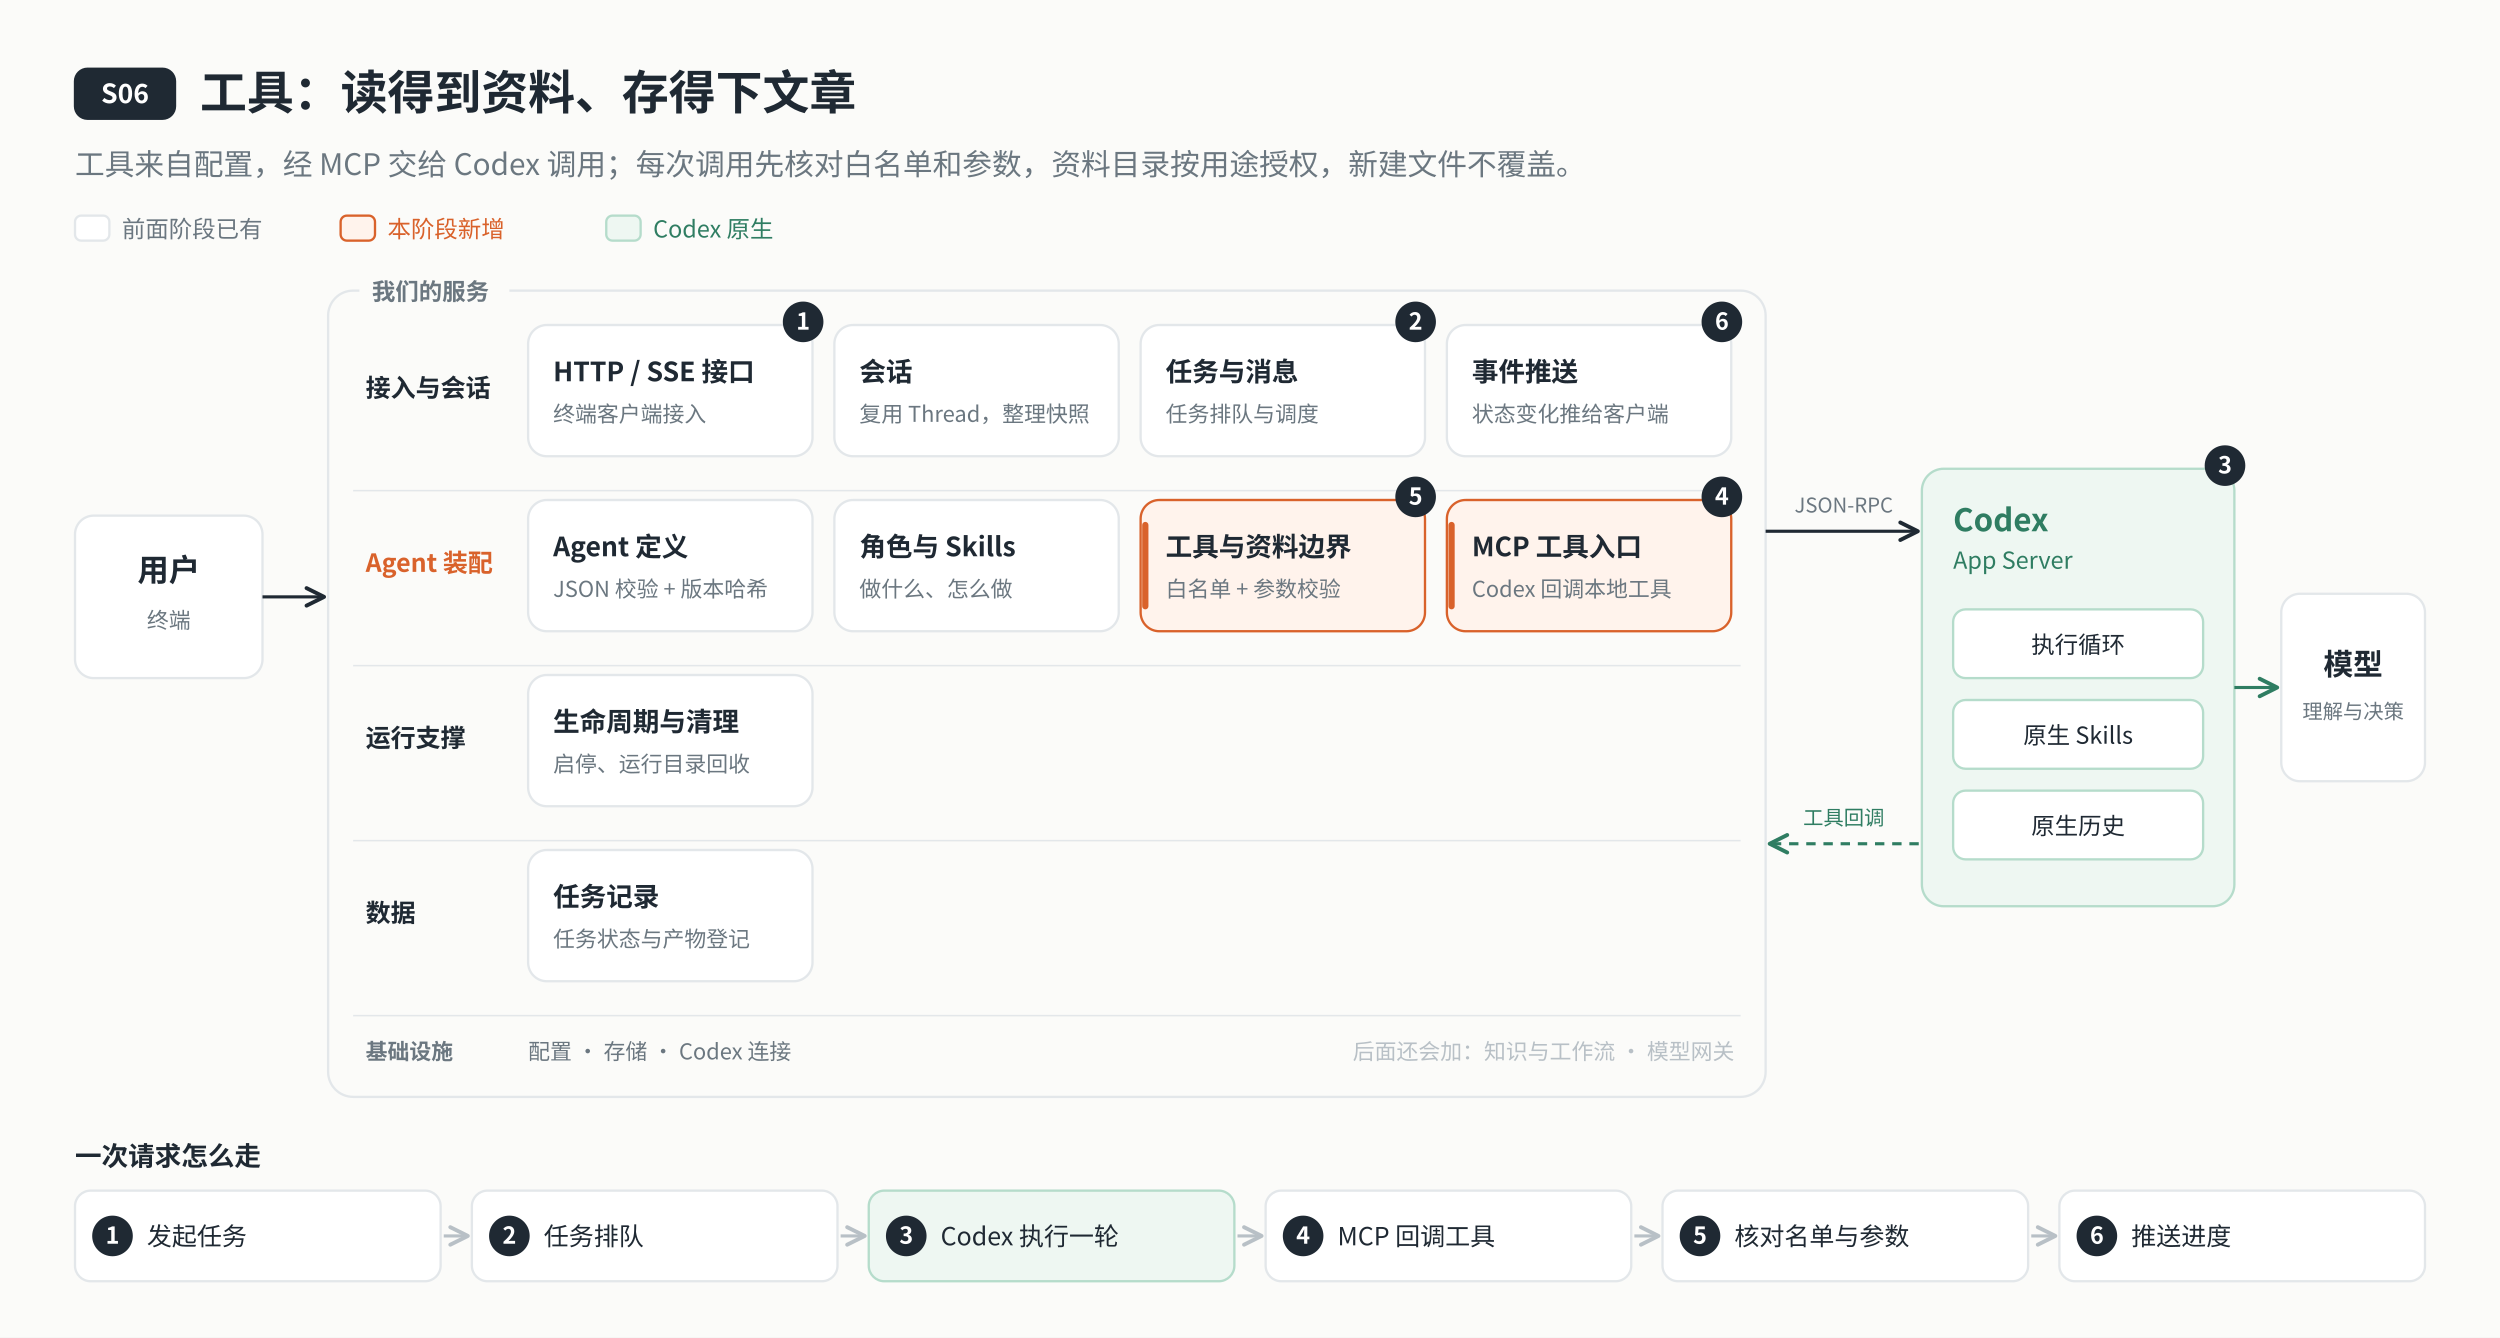
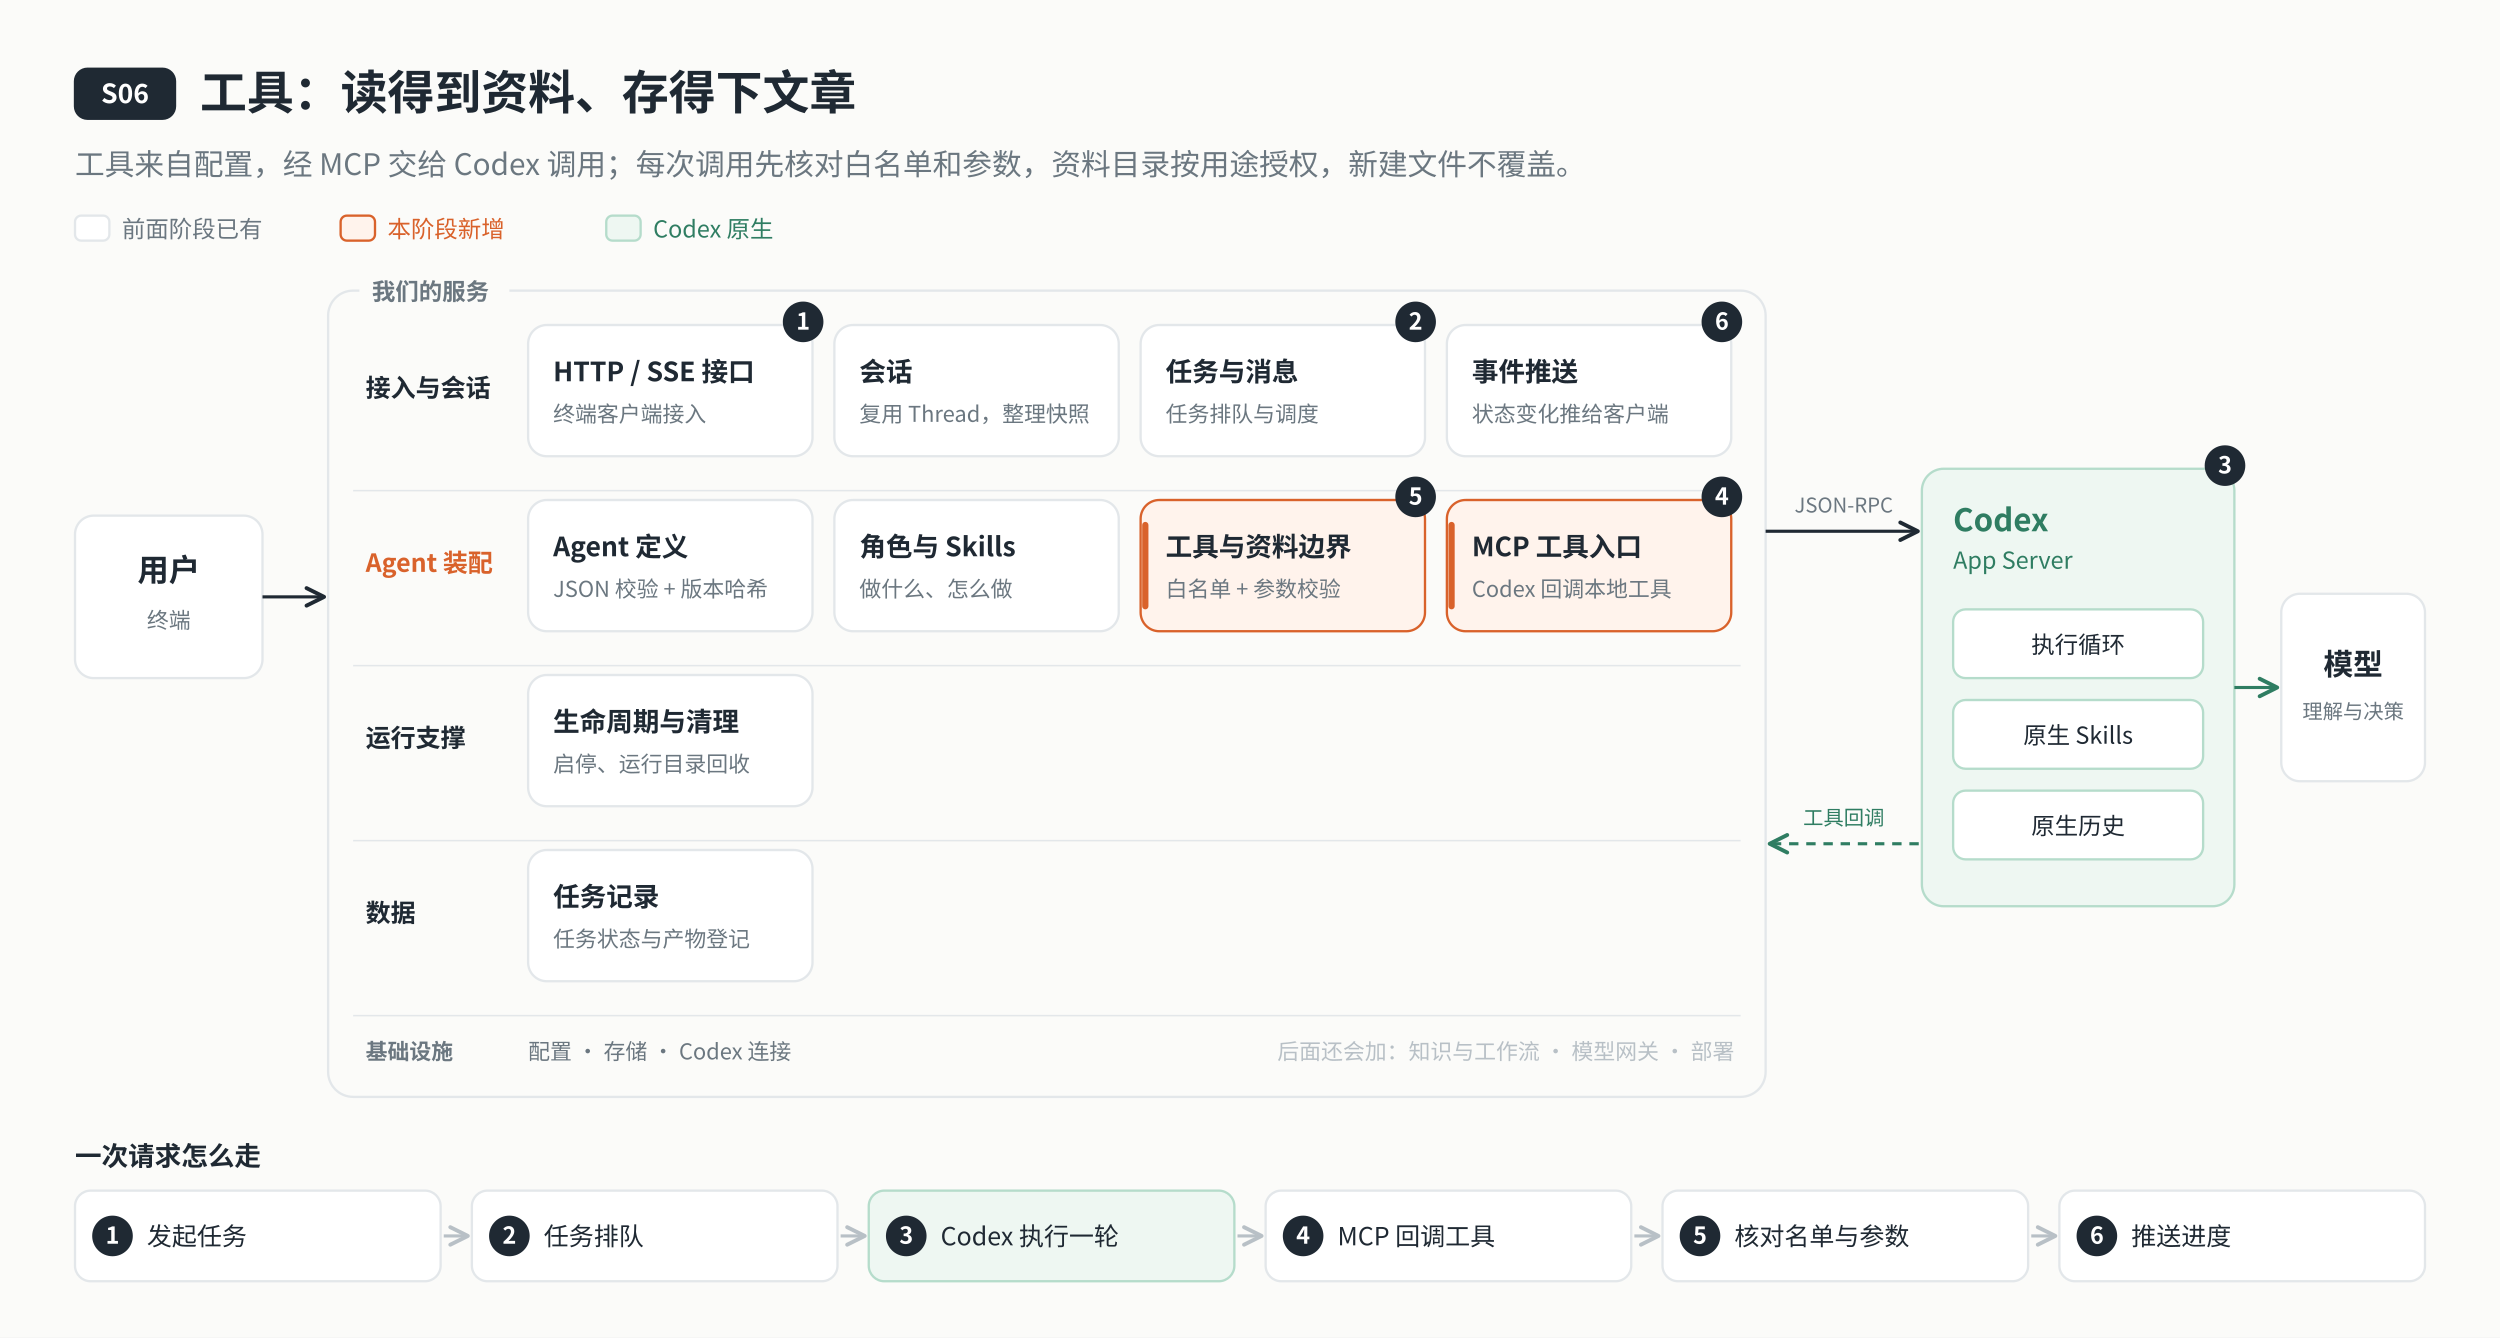
<svg xmlns="http://www.w3.org/2000/svg" width="1600" height="856" viewBox="0 0 1600 856" role="img" aria-labelledby="title desc">
  <defs>
    <marker id="mB8C0C6" viewBox="0 0 10 10" refX="8" refY="5" markerWidth="7" markerHeight="7" orient="auto-start-reverse">
      <path d="M1 1 L9 5 L1 9" fill="none" stroke="#B8C0C6" stroke-width="1.8" stroke-linecap="round" stroke-linejoin="round" />
    </marker>
    <marker id="m1F2933" viewBox="0 0 10 10" refX="8" refY="5" markerWidth="7" markerHeight="7" orient="auto-start-reverse">
      <path d="M1 1 L9 5 L1 9" fill="none" stroke="#1F2933" stroke-width="1.8" stroke-linecap="round" stroke-linejoin="round" />
    </marker>
    <marker id="m2F7D62" viewBox="0 0 10 10" refX="8" refY="5" markerWidth="7" markerHeight="7" orient="auto-start-reverse">
      <path d="M1 1 L9 5 L1 9" fill="none" stroke="#2F7D62" stroke-width="1.8" stroke-linecap="round" stroke-linejoin="round" />
    </marker>
  </defs>
  <g font-family="PingFang SC, Microsoft YaHei, Noto Sans CJK SC, sans-serif">
    <rect x="0" y="0" width="1600" height="856" fill="#FBFBF9" />
    <rect x="48" y="44" width="64" height="32" rx="8" fill="#1F2933" stroke="#1F2933" stroke-width="1.5" />
    <text x="80" y="66" font-size="17" fill="#fff" font-weight="700" text-anchor="middle">S06</text>
    <text x="128" y="70" font-size="30" fill="#1F2933" font-weight="700" text-anchor="start">工具：读得到资料、存得下文章</text>
    <text x="48" y="112" font-size="19" fill="#6B7780" font-weight="400" text-anchor="start">工具来自配置，经 MCP 交给 Codex 调用；每次调用先核对白名单和参数，资料目录按用途授权，新建文件不覆盖。</text>
    <rect x="48" y="138" width="22" height="16" rx="4" fill="#FFFFFF" stroke="#E3E7EA" stroke-width="1.5" />
    <text x="78" y="152" font-size="15" fill="#6B7780" font-weight="400" text-anchor="start">前面阶段已有</text>
    <rect x="218" y="138" width="22" height="16" rx="4" fill="#FFF3EC" stroke="#D9622B" stroke-width="1.5" />
    <text x="248" y="152" font-size="15" fill="#D9622B" font-weight="400" text-anchor="start">本阶段新增</text>
    <rect x="388" y="138" width="22" height="16" rx="4" fill="#EEF7F2" stroke="#B5DCCB" stroke-width="1.5" />
    <text x="418" y="152" font-size="15" fill="#2F7D62" font-weight="400" text-anchor="start">Codex 原生</text>
    <rect x="48" y="330" width="120" height="104" rx="12" fill="#FFFFFF" stroke="#E3E7EA" stroke-width="1.5" />
    <text x="108" y="372" font-size="20" fill="#1F2933" font-weight="600" text-anchor="middle">用户</text>
    <text x="108" y="402" font-size="14" fill="#6B7780" font-weight="400" text-anchor="middle">终端</text>
    <rect x="210" y="186" width="920" height="516" rx="16" fill="none" stroke="#E3E7EA" stroke-width="1.5" />
    <rect x="230" y="175" width="96" height="22" fill="#FBFBF9" />
    <text x="238" y="192" font-size="15" fill="#6B7780" font-weight="600" text-anchor="start">我们的服务</text>
    <text x="234" y="254" font-size="16" fill="#1F2933" font-weight="600" text-anchor="start">接入与会话</text>
    <rect x="338" y="208" width="182" height="84" rx="12" fill="#FFFFFF" stroke="#E3E7EA" stroke-width="1.5" />
    <text x="354" y="244" font-size="17" fill="#1F2933" font-weight="600" text-anchor="start">HTTP / SSE 接口</text>
    <text x="354" y="270" font-size="14" fill="#6B7780" font-weight="400" text-anchor="start">终端客户端接入</text>
    <rect x="534" y="208" width="182" height="84" rx="12" fill="#FFFFFF" stroke="#E3E7EA" stroke-width="1.5" />
    <text x="550" y="244" font-size="17" fill="#1F2933" font-weight="600" text-anchor="start">会话</text>
    <text x="550" y="270" font-size="14" fill="#6B7780" font-weight="400" text-anchor="start">复用 Thread，整理快照</text>
    <rect x="730" y="208" width="182" height="84" rx="12" fill="#FFFFFF" stroke="#E3E7EA" stroke-width="1.5" />
    <text x="746" y="244" font-size="17" fill="#1F2933" font-weight="600" text-anchor="start">任务与消息</text>
    <text x="746" y="270" font-size="14" fill="#6B7780" font-weight="400" text-anchor="start">任务排队与调度</text>
    <rect x="926" y="208" width="182" height="84" rx="12" fill="#FFFFFF" stroke="#E3E7EA" stroke-width="1.5" />
    <text x="942" y="244" font-size="17" fill="#1F2933" font-weight="600" text-anchor="start">事件推送</text>
    <text x="942" y="270" font-size="14" fill="#6B7780" font-weight="400" text-anchor="start">状态变化推给客户端</text>
    <text x="234" y="366" font-size="16" fill="#D9622B" font-weight="600" text-anchor="start">Agent 装配</text>
    <line x1="226" y1="314" x2="1114" y2="314" stroke="#E3E7EA" stroke-width="1" />
    <rect x="338" y="320" width="182" height="84" rx="12" fill="#FFFFFF" stroke="#E3E7EA" stroke-width="1.5" />
    <text x="354" y="356" font-size="17" fill="#1F2933" font-weight="600" text-anchor="start">Agent 定义</text>
    <text x="354" y="382" font-size="14" fill="#6B7780" font-weight="400" text-anchor="start">JSON 校验 + 版本哈希</text>
    <rect x="534" y="320" width="182" height="84" rx="12" fill="#FFFFFF" stroke="#E3E7EA" stroke-width="1.5" />
    <text x="550" y="356" font-size="17" fill="#1F2933" font-weight="600" text-anchor="start">角色与 Skills</text>
    <text x="550" y="382" font-size="14" fill="#6B7780" font-weight="400" text-anchor="start">做什么、怎么做</text>
    <rect x="730" y="320" width="182" height="84" rx="12" fill="#FFF3EC" stroke="#D9622B" stroke-width="1.5" />
    <rect x="731" y="334" width="4" height="56" rx="2" fill="#D9622B" />
    <text x="746" y="356" font-size="17" fill="#1F2933" font-weight="600" text-anchor="start">工具与资料边界</text>
    <text x="746" y="382" font-size="14" fill="#6B7780" font-weight="400" text-anchor="start">白名单 + 参数校验</text>
    <rect x="926" y="320" width="182" height="84" rx="12" fill="#FFF3EC" stroke="#D9622B" stroke-width="1.5" />
    <rect x="927" y="334" width="4" height="56" rx="2" fill="#D9622B" />
    <text x="942" y="356" font-size="17" fill="#1F2933" font-weight="600" text-anchor="start">MCP 工具入口</text>
    <text x="942" y="382" font-size="14" fill="#6B7780" font-weight="400" text-anchor="start">Codex 回调本地工具</text>
    <text x="234" y="478" font-size="16" fill="#1F2933" font-weight="600" text-anchor="start">运行支撑</text>
    <line x1="226" y1="426" x2="1114" y2="426" stroke="#E3E7EA" stroke-width="1" />
    <rect x="338" y="432" width="182" height="84" rx="12" fill="#FFFFFF" stroke="#E3E7EA" stroke-width="1.5" />
    <text x="354" y="468" font-size="17" fill="#1F2933" font-weight="600" text-anchor="start">生命周期与清理</text>
    <text x="354" y="494" font-size="14" fill="#6B7780" font-weight="400" text-anchor="start">启停、运行目录回收</text>
    <text x="234" y="590" font-size="16" fill="#1F2933" font-weight="600" text-anchor="start">数据</text>
    <line x1="226" y1="538" x2="1114" y2="538" stroke="#E3E7EA" stroke-width="1" />
    <rect x="338" y="544" width="182" height="84" rx="12" fill="#FFFFFF" stroke="#E3E7EA" stroke-width="1.5" />
    <text x="354" y="580" font-size="17" fill="#1F2933" font-weight="600" text-anchor="start">任务记录</text>
    <text x="354" y="606" font-size="14" fill="#6B7780" font-weight="400" text-anchor="start">任务状态与产物登记</text>
    <line x1="226" y1="650" x2="1114" y2="650" stroke="#E3E7EA" stroke-width="1" />
    <text x="234" y="678" font-size="14" fill="#6B7780" font-weight="600" text-anchor="start">基础设施</text>
    <text x="338" y="678" font-size="14" fill="#6B7780" font-weight="400" text-anchor="start">配置 · 存储 · Codex 连接</text>
-     <text x="1110" y="678" font-size="14" fill="#B8C0C6" font-weight="400" text-anchor="end">后面还会加：知识与工作流 · 模型网关</text>
+     <text x="1110" y="678" font-size="14" fill="#B8C0C6" font-weight="400" text-anchor="end">后面还会加：知识与工作流 · 模型网关 · 部署</text>
    <rect x="1230" y="300" width="200" height="280" rx="14" fill="#EEF7F2" stroke="#B5DCCB" stroke-width="1.5" />
    <text x="1250" y="340" font-size="20" fill="#2F7D62" font-weight="700" text-anchor="start">Codex</text>
    <text x="1250" y="364" font-size="15" fill="#2F7D62" font-weight="400" text-anchor="start">App Server</text>
    <rect x="1250" y="390" width="160" height="44" rx="8" fill="#FFFFFF" stroke="#B5DCCB" stroke-width="1.5" />
    <text x="1330" y="418" font-size="15" fill="#1F2933" font-weight="500" text-anchor="middle">执行循环</text>
    <rect x="1250" y="448" width="160" height="44" rx="8" fill="#FFFFFF" stroke="#B5DCCB" stroke-width="1.5" />
    <text x="1330" y="476" font-size="15" fill="#1F2933" font-weight="500" text-anchor="middle">原生 Skills</text>
    <rect x="1250" y="506" width="160" height="44" rx="8" fill="#FFFFFF" stroke="#B5DCCB" stroke-width="1.5" />
    <text x="1330" y="534" font-size="15" fill="#1F2933" font-weight="500" text-anchor="middle">原生历史</text>
    <rect x="1460" y="380" width="92" height="120" rx="12" fill="#FFFFFF" stroke="#E3E7EA" stroke-width="1.5" />
    <text x="1506" y="432" font-size="19" fill="#1F2933" font-weight="600" text-anchor="middle">模型</text>
    <text x="1506" y="460" font-size="13" fill="#6B7780" font-weight="400" text-anchor="middle">理解与决策</text>
    <path d="M168,382 L206,382" fill="none" stroke="#1F2933" stroke-width="2" marker-end="url(#m1F2933)" />
    <path d="M1130,340 L1226,340" fill="none" stroke="#1F2933" stroke-width="2" marker-end="url(#m1F2933)" />
    <text x="1180" y="328" font-size="13" fill="#6B7780" font-weight="500" text-anchor="middle">JSON-RPC</text>
    <path d="M1228,540 L1134,540" fill="none" stroke="#2F7D62" stroke-width="2" stroke-dasharray="6 5" marker-end="url(#m2F7D62)" />
    <text x="1180" y="528" font-size="13" fill="#2F7D62" font-weight="500" text-anchor="middle">工具回调</text>
    <path d="M1430,440 L1456,440" fill="none" stroke="#2F7D62" stroke-width="2" marker-end="url(#m2F7D62)" />
    <circle cx="514" cy="206" r="13" fill="#1F2933" />
    <text x="514" y="211" font-size="15" fill="#fff" font-weight="700" text-anchor="middle">1</text>
    <circle cx="906" cy="206" r="13" fill="#1F2933" />
    <text x="906" y="211" font-size="15" fill="#fff" font-weight="700" text-anchor="middle">2</text>
    <circle cx="1424" cy="298" r="13" fill="#1F2933" />
    <text x="1424" y="303" font-size="15" fill="#fff" font-weight="700" text-anchor="middle">3</text>
    <circle cx="1102" cy="318" r="13" fill="#1F2933" />
    <text x="1102" y="323" font-size="15" fill="#fff" font-weight="700" text-anchor="middle">4</text>
    <circle cx="906" cy="318" r="13" fill="#1F2933" />
    <text x="906" y="323" font-size="15" fill="#fff" font-weight="700" text-anchor="middle">5</text>
    <circle cx="1102" cy="206" r="13" fill="#1F2933" />
    <text x="1102" y="211" font-size="15" fill="#fff" font-weight="700" text-anchor="middle">6</text>
    <text x="48" y="746" font-size="17" fill="#1F2933" font-weight="700" text-anchor="start">一次请求怎么走</text>
    <rect x="48" y="762" width="234" height="58" rx="10" fill="#FFFFFF" stroke="#E3E7EA" stroke-width="1.5" />
    <circle cx="72" cy="791" r="13" fill="#1F2933" />
    <text x="72" y="796" font-size="15" fill="#fff" font-weight="700" text-anchor="middle">1</text>
    <text x="94" y="797" font-size="16" fill="#1F2933" font-weight="500" text-anchor="start">发起任务</text>
    <path d="M284,791 L298,791" fill="none" stroke="#B8C0C6" stroke-width="2" marker-end="url(#mB8C0C6)" />
    <rect x="302" y="762" width="234" height="58" rx="10" fill="#FFFFFF" stroke="#E3E7EA" stroke-width="1.5" />
    <circle cx="326" cy="791" r="13" fill="#1F2933" />
    <text x="326" y="796" font-size="15" fill="#fff" font-weight="700" text-anchor="middle">2</text>
    <text x="348" y="797" font-size="16" fill="#1F2933" font-weight="500" text-anchor="start">任务排队</text>
    <path d="M538,791 L552,791" fill="none" stroke="#B8C0C6" stroke-width="2" marker-end="url(#mB8C0C6)" />
    <rect x="556" y="762" width="234" height="58" rx="10" fill="#EEF7F2" stroke="#B5DCCB" stroke-width="1.5" />
    <circle cx="580" cy="791" r="13" fill="#1F2933" />
    <text x="580" y="796" font-size="15" fill="#fff" font-weight="700" text-anchor="middle">3</text>
    <text x="602" y="797" font-size="16" fill="#1F2933" font-weight="500" text-anchor="start">Codex 执行一轮</text>
    <path d="M792,791 L806,791" fill="none" stroke="#B8C0C6" stroke-width="2" marker-end="url(#mB8C0C6)" />
    <rect x="810" y="762" width="234" height="58" rx="10" fill="#FFFFFF" stroke="#E3E7EA" stroke-width="1.5" />
    <circle cx="834" cy="791" r="13" fill="#1F2933" />
    <text x="834" y="796" font-size="15" fill="#fff" font-weight="700" text-anchor="middle">4</text>
    <text x="856" y="797" font-size="16" fill="#1F2933" font-weight="500" text-anchor="start">MCP 回调工具</text>
    <path d="M1046,791 L1060,791" fill="none" stroke="#B8C0C6" stroke-width="2" marker-end="url(#mB8C0C6)" />
    <rect x="1064" y="762" width="234" height="58" rx="10" fill="#FFFFFF" stroke="#E3E7EA" stroke-width="1.5" />
    <circle cx="1088" cy="791" r="13" fill="#1F2933" />
    <text x="1088" y="796" font-size="15" fill="#fff" font-weight="700" text-anchor="middle">5</text>
    <text x="1110" y="797" font-size="16" fill="#1F2933" font-weight="500" text-anchor="start">核对名单与参数</text>
    <path d="M1300,791 L1314,791" fill="none" stroke="#B8C0C6" stroke-width="2" marker-end="url(#mB8C0C6)" />
    <rect x="1318" y="762" width="234" height="58" rx="10" fill="#FFFFFF" stroke="#E3E7EA" stroke-width="1.5" />
    <circle cx="1342" cy="791" r="13" fill="#1F2933" />
    <text x="1342" y="796" font-size="15" fill="#fff" font-weight="700" text-anchor="middle">6</text>
    <text x="1364" y="797" font-size="16" fill="#1F2933" font-weight="500" text-anchor="start">推送进度</text>
  </g>
</svg>
